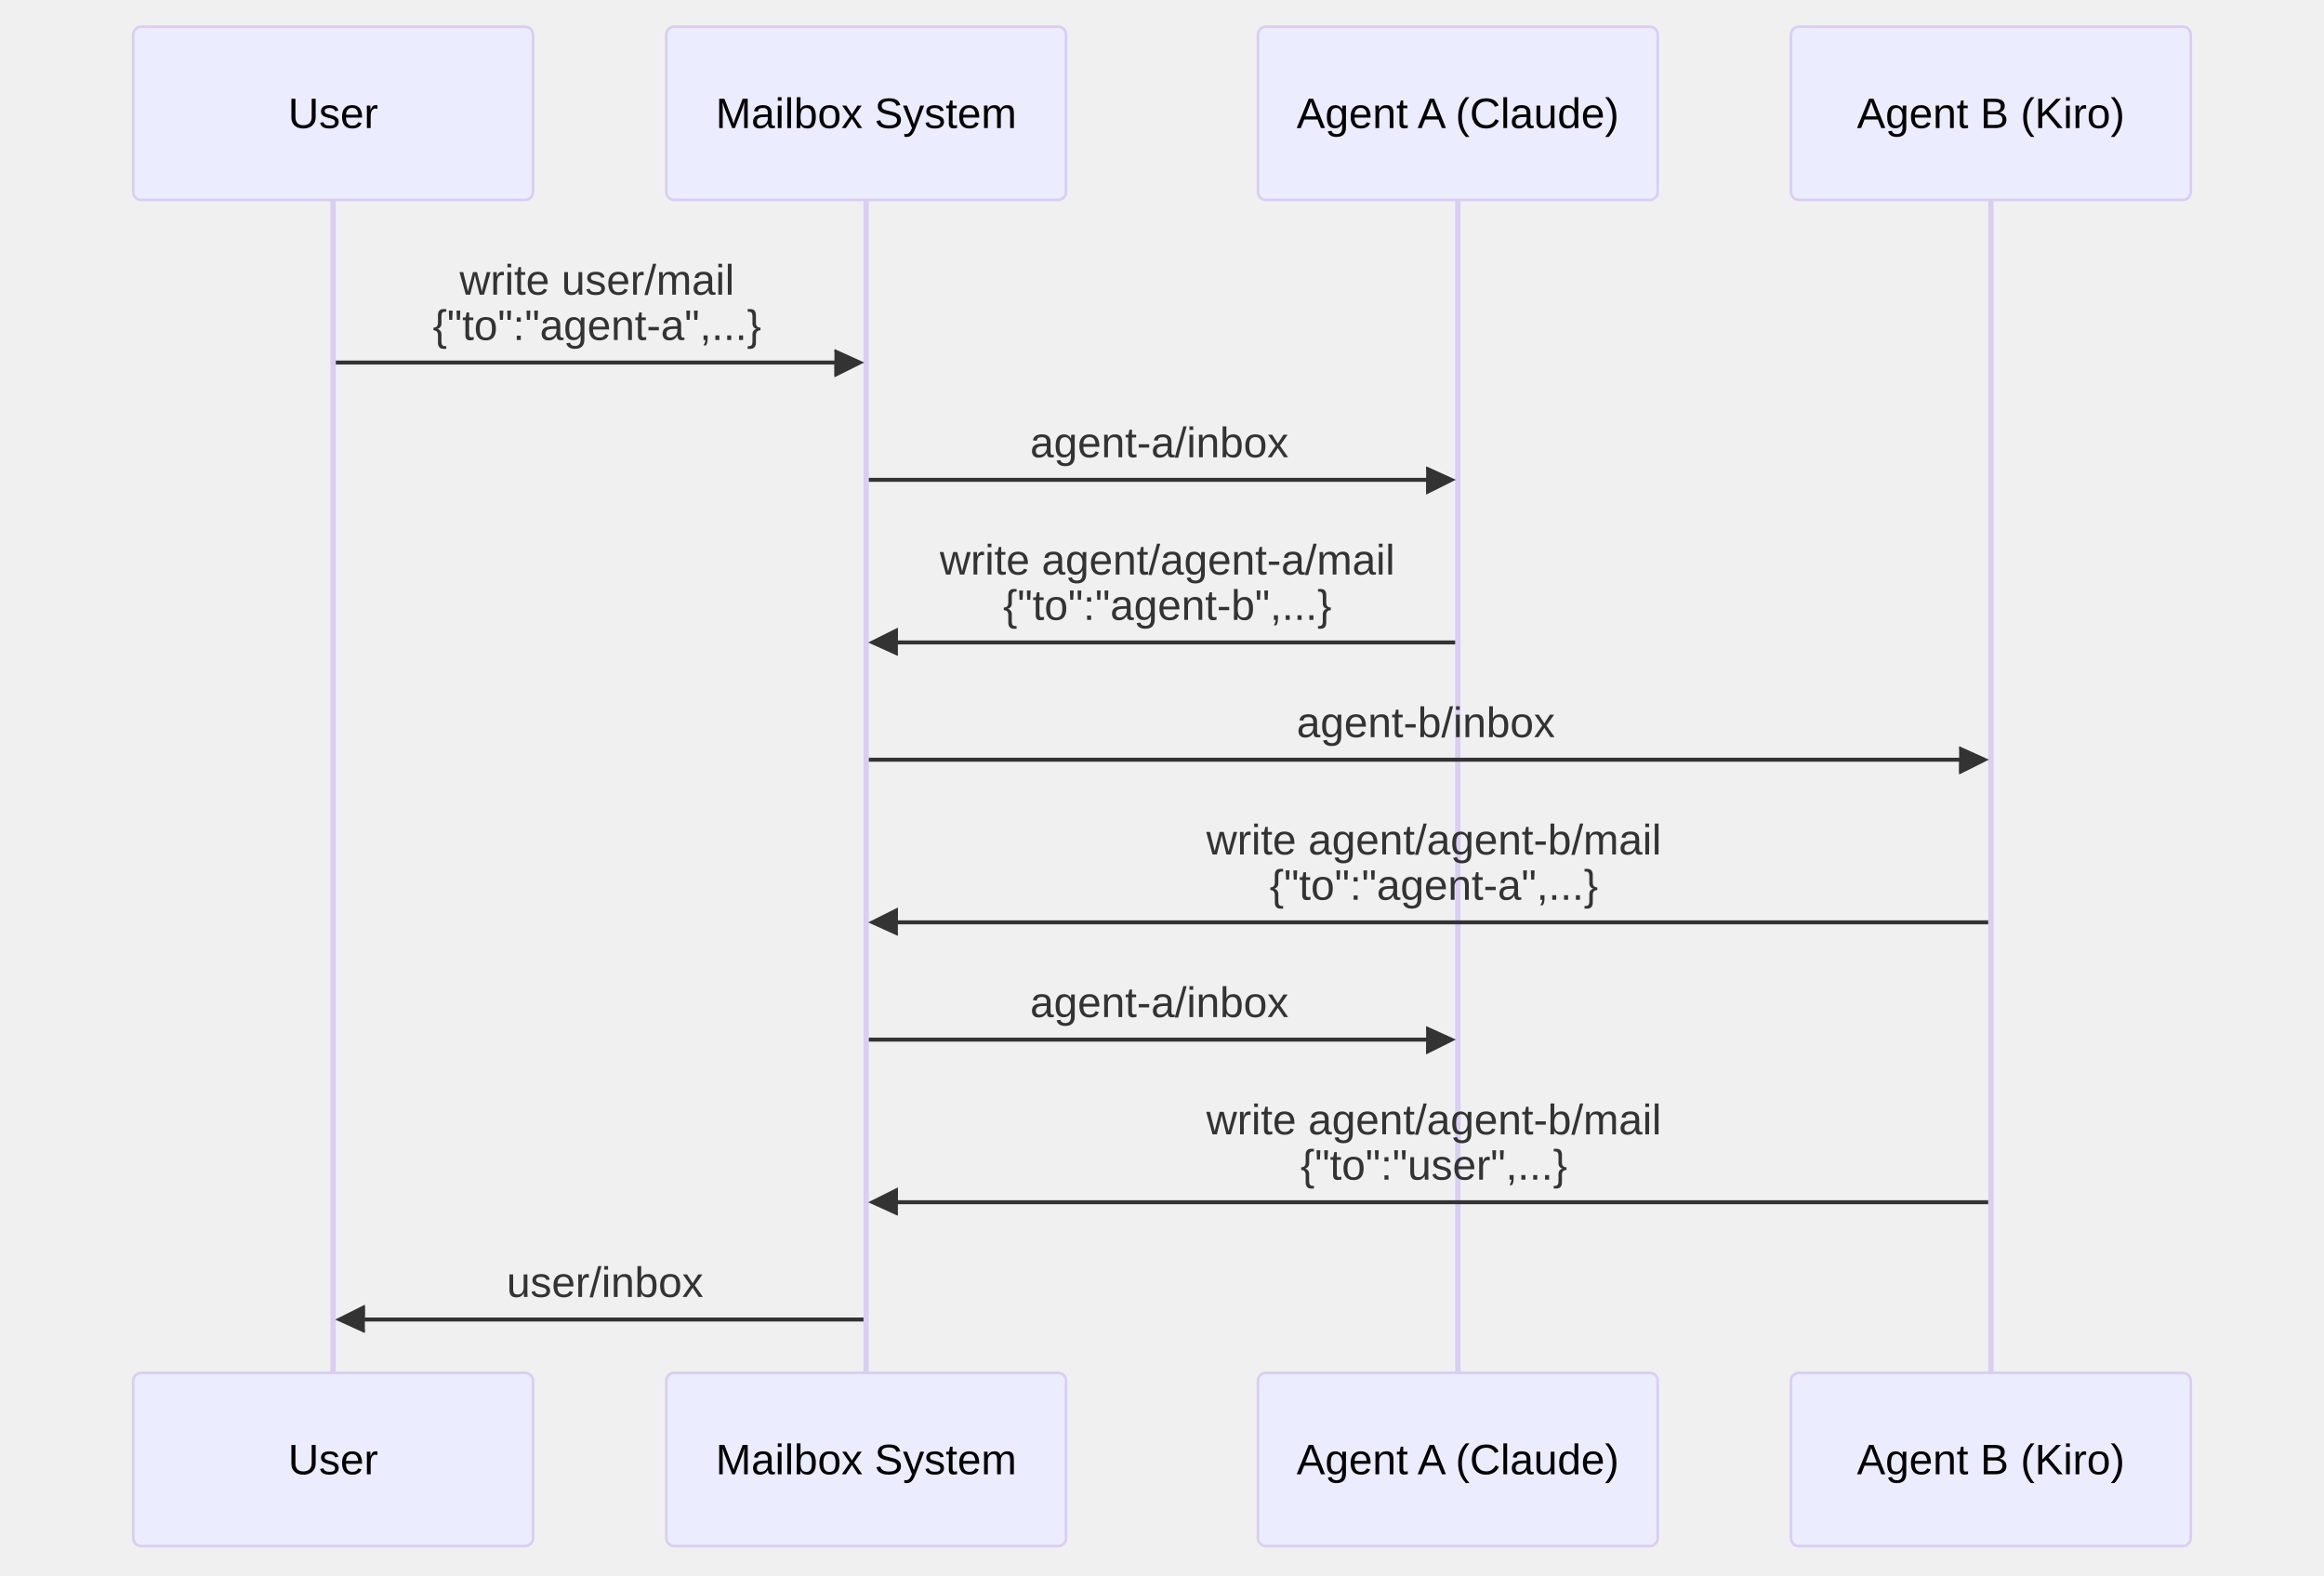
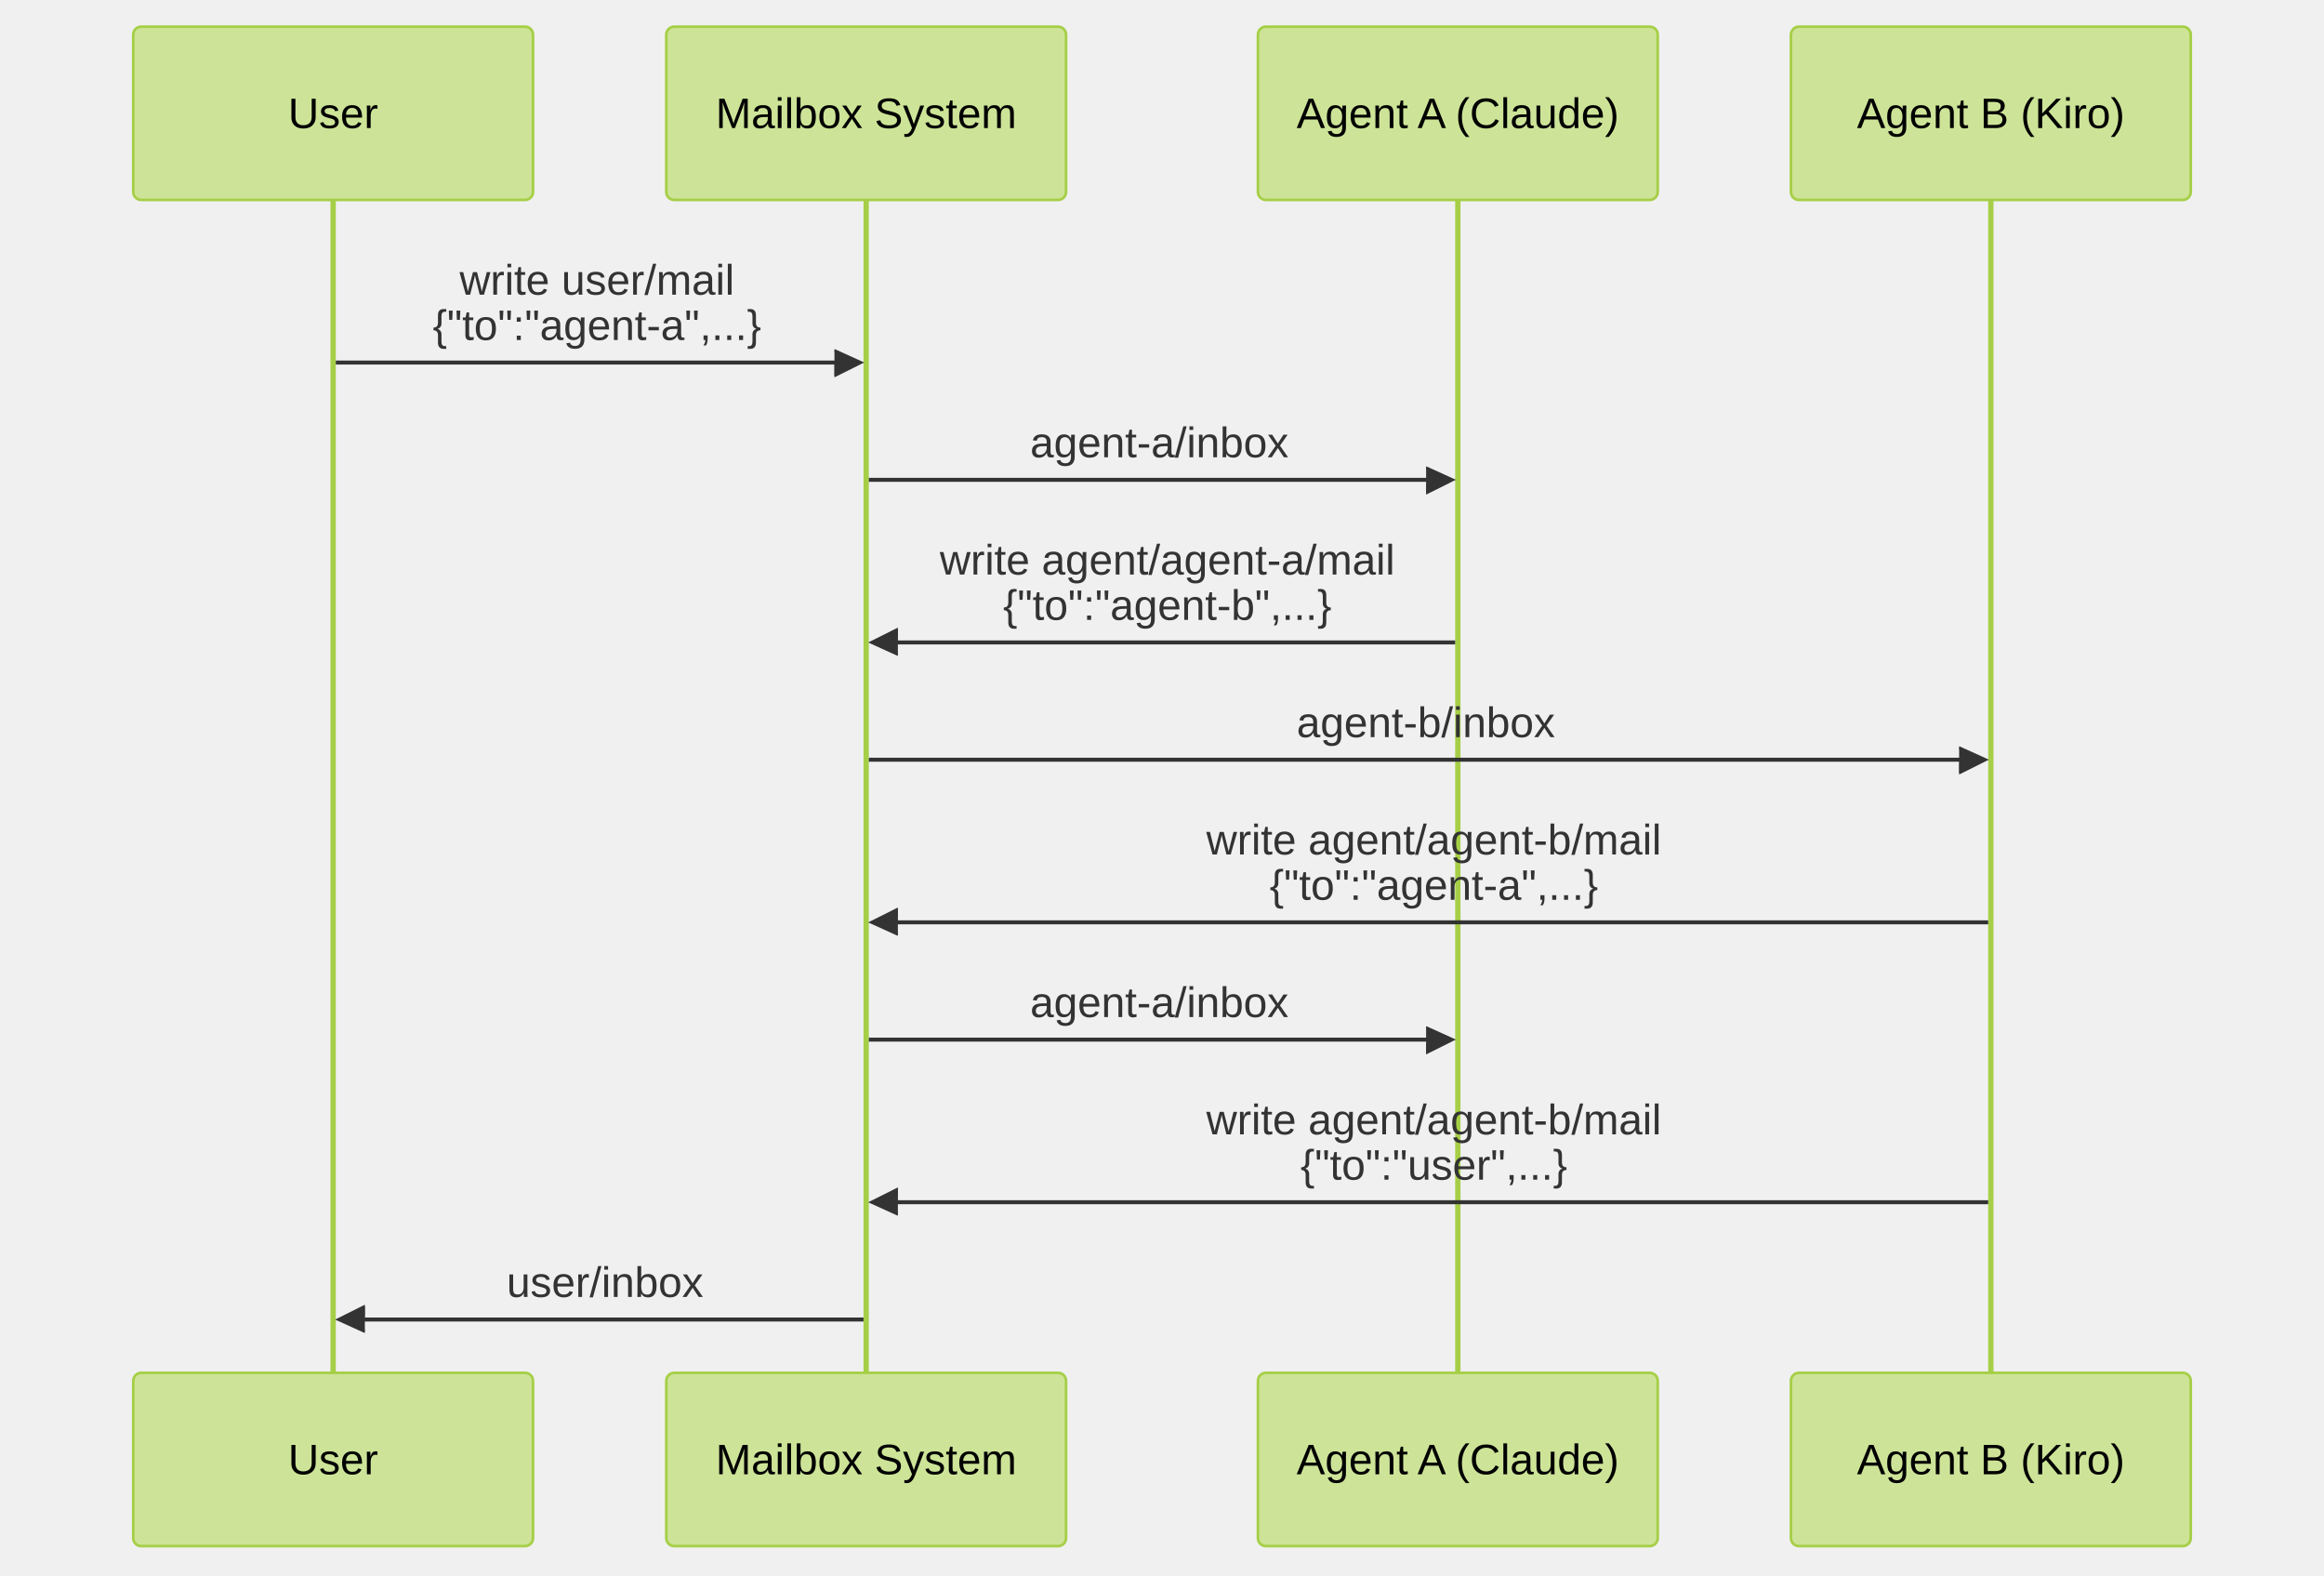
<svg xmlns="http://www.w3.org/2000/svg" id="my-svg" width="100%" style="max-width: 872px; background-color: transparent;" viewBox="-50 -10 872 591" role="graphics-document document" aria-roledescription="sequence">
  <g>
    <rect x="622" y="505" fill="#eaeaea" stroke="#666" width="150" height="65" name="AgentB" rx="3" ry="3" class="actor actor-bottom" />
    <text x="697" y="537.5" dominant-baseline="central" alignment-baseline="central" class="actor actor-box" style="text-anchor: middle; font-size: 16px; font-weight: 400;">
      <tspan x="697" dy="0">Agent B (Kiro)</tspan>
    </text>
  </g>
  <g>
    <rect x="422" y="505" fill="#eaeaea" stroke="#666" width="150" height="65" name="AgentA" rx="3" ry="3" class="actor actor-bottom" />
    <text x="497" y="537.5" dominant-baseline="central" alignment-baseline="central" class="actor actor-box" style="text-anchor: middle; font-size: 16px; font-weight: 400;">
      <tspan x="497" dy="0">Agent A (Claude)</tspan>
    </text>
  </g>
  <g>
    <rect x="200" y="505" fill="#eaeaea" stroke="#666" width="150" height="65" name="Mailbox" rx="3" ry="3" class="actor actor-bottom" />
    <text x="275" y="537.5" dominant-baseline="central" alignment-baseline="central" class="actor actor-box" style="text-anchor: middle; font-size: 16px; font-weight: 400;">
      <tspan x="275" dy="0">Mailbox System</tspan>
    </text>
  </g>
  <g>
    <rect x="0" y="505" fill="#eaeaea" stroke="#666" width="150" height="65" name="User" rx="3" ry="3" class="actor actor-bottom" />
    <text x="75" y="537.5" dominant-baseline="central" alignment-baseline="central" class="actor actor-box" style="text-anchor: middle; font-size: 16px; font-weight: 400;">
      <tspan x="75" dy="0">User</tspan>
    </text>
  </g>
  <g>
    <line id="actor3" x1="697" y1="65" x2="697" y2="505" class="actor-line 200" stroke-width="0.5px" stroke="#999" name="AgentB" />
    <g id="root-3">
      <rect x="622" y="0" fill="#eaeaea" stroke="#666" width="150" height="65" name="AgentB" rx="3" ry="3" class="actor actor-top" />
      <text x="697" y="32.5" dominant-baseline="central" alignment-baseline="central" class="actor actor-box" style="text-anchor: middle; font-size: 16px; font-weight: 400;">
        <tspan x="697" dy="0">Agent B (Kiro)</tspan>
      </text>
    </g>
  </g>
  <g>
    <line id="actor2" x1="497" y1="65" x2="497" y2="505" class="actor-line 200" stroke-width="0.5px" stroke="#999" name="AgentA" />
    <g id="root-2">
      <rect x="422" y="0" fill="#eaeaea" stroke="#666" width="150" height="65" name="AgentA" rx="3" ry="3" class="actor actor-top" />
      <text x="497" y="32.5" dominant-baseline="central" alignment-baseline="central" class="actor actor-box" style="text-anchor: middle; font-size: 16px; font-weight: 400;">
        <tspan x="497" dy="0">Agent A (Claude)</tspan>
      </text>
    </g>
  </g>
  <g>
    <line id="actor1" x1="275" y1="65" x2="275" y2="505" class="actor-line 200" stroke-width="0.5px" stroke="#999" name="Mailbox" />
    <g id="root-1">
      <rect x="200" y="0" fill="#eaeaea" stroke="#666" width="150" height="65" name="Mailbox" rx="3" ry="3" class="actor actor-top" />
      <text x="275" y="32.5" dominant-baseline="central" alignment-baseline="central" class="actor actor-box" style="text-anchor: middle; font-size: 16px; font-weight: 400;">
        <tspan x="275" dy="0">Mailbox System</tspan>
      </text>
    </g>
  </g>
  <g>
    <line id="actor0" x1="75" y1="65" x2="75" y2="505" class="actor-line 200" stroke-width="0.5px" stroke="#999" name="User" />
    <g id="root-0">
      <rect x="0" y="0" fill="#eaeaea" stroke="#666" width="150" height="65" name="User" rx="3" ry="3" class="actor actor-top" />
      <text x="75" y="32.5" dominant-baseline="central" alignment-baseline="central" class="actor actor-box" style="text-anchor: middle; font-size: 16px; font-weight: 400;">
        <tspan x="75" dy="0">User</tspan>
      </text>
    </g>
  </g>
-   <style>#my-svg{font-family:"trebuchet ms",verdana,arial,sans-serif;font-size:16px;fill:#333;}@keyframes edge-animation-frame{from{stroke-dashoffset:0;}}@keyframes dash{to{stroke-dashoffset:0;}}#my-svg .edge-animation-slow{stroke-dasharray:9,5!important;stroke-dashoffset:900;animation:dash 50s linear infinite;stroke-linecap:round;}#my-svg .edge-animation-fast{stroke-dasharray:9,5!important;stroke-dashoffset:900;animation:dash 20s linear infinite;stroke-linecap:round;}#my-svg .error-icon{fill:#552222;}#my-svg .error-text{fill:#552222;stroke:#552222;}#my-svg .edge-thickness-normal{stroke-width:1px;}#my-svg .edge-thickness-thick{stroke-width:3.5px;}#my-svg .edge-pattern-solid{stroke-dasharray:0;}#my-svg .edge-thickness-invisible{stroke-width:0;fill:none;}#my-svg .edge-pattern-dashed{stroke-dasharray:3;}#my-svg .edge-pattern-dotted{stroke-dasharray:2;}#my-svg .marker{fill:#333333;stroke:#333333;}#my-svg .marker.cross{stroke:#333333;}#my-svg svg{font-family:"trebuchet ms",verdana,arial,sans-serif;font-size:16px;}#my-svg p{margin:0;}#my-svg .actor{stroke:hsl(259.626, 59.777%, 87.902%);fill:#ECECFF;}#my-svg text.actor&gt;tspan{fill:black;stroke:none;}#my-svg .actor-line{stroke:hsl(259.626, 59.777%, 87.902%);}#my-svg .innerArc{stroke-width:1.5;stroke-dasharray:none;}#my-svg .messageLine0{stroke-width:1.5;stroke-dasharray:none;stroke:#333;}#my-svg .messageLine1{stroke-width:1.5;stroke-dasharray:2,2;stroke:#333;}#my-svg #arrowhead path{fill:#333;stroke:#333;}#my-svg .sequenceNumber{fill:white;}#my-svg #sequencenumber{fill:#333;}#my-svg #crosshead path{fill:#333;stroke:#333;}#my-svg .messageText{fill:#333;stroke:none;}#my-svg .labelBox{stroke:hsl(259.626, 59.777%, 87.902%);fill:#ECECFF;}#my-svg .labelText,#my-svg .labelText&gt;tspan{fill:black;stroke:none;}#my-svg .loopText,#my-svg .loopText&gt;tspan{fill:black;stroke:none;}#my-svg .loopLine{stroke-width:2px;stroke-dasharray:2,2;stroke:hsl(259.626, 59.777%, 87.902%);fill:hsl(259.626, 59.777%, 87.902%);}#my-svg .note{stroke:#aaaa33;fill:#fff5ad;}#my-svg .noteText,#my-svg .noteText&gt;tspan{fill:black;stroke:none;}#my-svg .activation0{fill:#f4f4f4;stroke:#666;}#my-svg .activation1{fill:#f4f4f4;stroke:#666;}#my-svg .activation2{fill:#f4f4f4;stroke:#666;}#my-svg .actorPopupMenu{position:absolute;}#my-svg .actorPopupMenuPanel{position:absolute;fill:#ECECFF;box-shadow:0px 8px 16px 0px rgba(0,0,0,0.2);filter:drop-shadow(3px 5px 2px rgb(0 0 0 / 0.4));}#my-svg .actor-man line{stroke:hsl(259.626, 59.777%, 87.902%);fill:#ECECFF;}#my-svg .actor-man circle,#my-svg line{stroke:hsl(259.626, 59.777%, 87.902%);fill:#ECECFF;stroke-width:2px;}#my-svg :root{--mermaid-font-family:"trebuchet ms",verdana,arial,sans-serif;}</style>
+   <style>#my-svg{font-family:"trebuchet ms",verdana,arial,sans-serif;font-size:16px;fill:#000000;}@keyframes edge-animation-frame{from{stroke-dashoffset:0;}}@keyframes dash{to{stroke-dashoffset:0;}}#my-svg .edge-animation-slow{stroke-dasharray:9,5!important;stroke-dashoffset:900;animation:dash 50s linear infinite;stroke-linecap:round;}#my-svg .edge-animation-fast{stroke-dasharray:9,5!important;stroke-dashoffset:900;animation:dash 20s linear infinite;stroke-linecap:round;}#my-svg .error-icon{fill:#552222;}#my-svg .error-text{fill:#552222;stroke:#552222;}#my-svg .edge-thickness-normal{stroke-width:1px;}#my-svg .edge-thickness-thick{stroke-width:3.5px;}#my-svg .edge-pattern-solid{stroke-dasharray:0;}#my-svg .edge-thickness-invisible{stroke-width:0;fill:none;}#my-svg .edge-pattern-dashed{stroke-dasharray:3;}#my-svg .edge-pattern-dotted{stroke-dasharray:2;}#my-svg .marker{fill:#000000;stroke:#000000;}#my-svg .marker.cross{stroke:#000000;}#my-svg svg{font-family:"trebuchet ms",verdana,arial,sans-serif;font-size:16px;}#my-svg p{margin:0;}#my-svg .actor{stroke:hsl(78.158, 58.462%, 54.51%);fill:#cde498;}#my-svg text.actor&gt;tspan{fill:black;stroke:none;}#my-svg .actor-line{stroke:hsl(78.158, 58.462%, 54.51%);}#my-svg .innerArc{stroke-width:1.5;stroke-dasharray:none;}#my-svg .messageLine0{stroke-width:1.5;stroke-dasharray:none;stroke:#333;}#my-svg .messageLine1{stroke-width:1.5;stroke-dasharray:2,2;stroke:#333;}#my-svg #arrowhead path{fill:#333;stroke:#333;}#my-svg .sequenceNumber{fill:white;}#my-svg #sequencenumber{fill:#333;}#my-svg #crosshead path{fill:#333;stroke:#333;}#my-svg .messageText{fill:#333;stroke:none;}#my-svg .labelBox{stroke:#326932;fill:#cde498;}#my-svg .labelText,#my-svg .labelText&gt;tspan{fill:black;stroke:none;}#my-svg .loopText,#my-svg .loopText&gt;tspan{fill:black;stroke:none;}#my-svg .loopLine{stroke-width:2px;stroke-dasharray:2,2;stroke:#326932;fill:#326932;}#my-svg .note{stroke:#6eaa49;fill:#fff5ad;}#my-svg .noteText,#my-svg .noteText&gt;tspan{fill:black;stroke:none;}#my-svg .activation0{fill:#f4f4f4;stroke:#666;}#my-svg .activation1{fill:#f4f4f4;stroke:#666;}#my-svg .activation2{fill:#f4f4f4;stroke:#666;}#my-svg .actorPopupMenu{position:absolute;}#my-svg .actorPopupMenuPanel{position:absolute;fill:#cde498;box-shadow:0px 8px 16px 0px rgba(0,0,0,0.2);filter:drop-shadow(3px 5px 2px rgb(0 0 0 / 0.4));}#my-svg .actor-man line{stroke:hsl(78.158, 58.462%, 54.51%);fill:#cde498;}#my-svg .actor-man circle,#my-svg line{stroke:hsl(78.158, 58.462%, 54.51%);fill:#cde498;stroke-width:2px;}#my-svg :root{--mermaid-font-family:"trebuchet ms",verdana,arial,sans-serif;}</style>
  <g />
  <defs>
    <symbol id="computer" width="24" height="24">
      <path transform="scale(.5)" d="M2 2v13h20v-13h-20zm18 11h-16v-9h16v9zm-10.228 6l.466-1h3.524l.467 1h-4.457zm14.228 3h-24l2-6h2.104l-1.33 4h18.45l-1.297-4h2.073l2 6zm-5-10h-14v-7h14v7z" />
    </symbol>
  </defs>
  <defs>
    <symbol id="database" fill-rule="evenodd" clip-rule="evenodd">
      <path transform="scale(.5)" d="M12.258.001l.256.004.255.005.253.008.251.01.249.012.247.015.246.016.242.019.241.02.239.023.236.024.233.027.231.028.229.031.225.032.223.034.22.036.217.038.214.04.211.041.208.043.205.045.201.046.198.048.194.05.191.051.187.053.183.054.18.056.175.057.172.059.168.06.163.061.16.063.155.064.15.066.074.033.073.033.071.034.07.034.069.035.068.035.067.035.066.035.064.036.064.036.062.036.06.036.06.037.058.037.058.037.055.038.055.038.053.038.052.038.051.039.05.039.048.039.047.039.045.04.044.04.043.04.041.04.04.041.039.041.037.041.036.041.034.041.033.042.032.042.03.042.029.042.027.042.026.043.024.043.023.043.021.043.02.043.018.044.017.043.015.044.013.044.012.044.011.045.009.044.007.045.006.045.004.045.002.045.001.045v17l-.001.045-.002.045-.004.045-.006.045-.007.045-.009.044-.011.045-.012.044-.013.044-.015.044-.017.043-.018.044-.02.043-.021.043-.023.043-.024.043-.026.043-.027.042-.029.042-.03.042-.032.042-.033.042-.034.041-.036.041-.037.041-.039.041-.04.041-.041.04-.043.04-.044.04-.045.04-.047.039-.048.039-.05.039-.051.039-.052.038-.053.038-.055.038-.055.038-.058.037-.058.037-.06.037-.06.036-.062.036-.064.036-.064.036-.066.035-.067.035-.068.035-.069.035-.07.034-.071.034-.073.033-.074.033-.15.066-.155.064-.16.063-.163.061-.168.06-.172.059-.175.057-.18.056-.183.054-.187.053-.191.051-.194.05-.198.048-.201.046-.205.045-.208.043-.211.041-.214.04-.217.038-.22.036-.223.034-.225.032-.229.031-.231.028-.233.027-.236.024-.239.023-.241.02-.242.019-.246.016-.247.015-.249.012-.251.01-.253.008-.255.005-.256.004-.258.001-.258-.001-.256-.004-.255-.005-.253-.008-.251-.01-.249-.012-.247-.015-.245-.016-.243-.019-.241-.02-.238-.023-.236-.024-.234-.027-.231-.028-.228-.031-.226-.032-.223-.034-.22-.036-.217-.038-.214-.04-.211-.041-.208-.043-.204-.045-.201-.046-.198-.048-.195-.05-.19-.051-.187-.053-.184-.054-.179-.056-.176-.057-.172-.059-.167-.06-.164-.061-.159-.063-.155-.064-.151-.066-.074-.033-.072-.033-.072-.034-.07-.034-.069-.035-.068-.035-.067-.035-.066-.035-.064-.036-.063-.036-.062-.036-.061-.036-.06-.037-.058-.037-.057-.037-.056-.038-.055-.038-.053-.038-.052-.038-.051-.039-.049-.039-.049-.039-.046-.039-.046-.04-.044-.04-.043-.04-.041-.04-.04-.041-.039-.041-.037-.041-.036-.041-.034-.041-.033-.042-.032-.042-.03-.042-.029-.042-.027-.042-.026-.043-.024-.043-.023-.043-.021-.043-.02-.043-.018-.044-.017-.043-.015-.044-.013-.044-.012-.044-.011-.045-.009-.044-.007-.045-.006-.045-.004-.045-.002-.045-.001-.045v-17l.001-.045.002-.045.004-.045.006-.045.007-.045.009-.044.011-.045.012-.044.013-.044.015-.044.017-.043.018-.044.02-.043.021-.043.023-.043.024-.043.026-.043.027-.042.029-.042.03-.042.032-.042.033-.042.034-.041.036-.041.037-.041.039-.041.04-.041.041-.04.043-.04.044-.04.046-.04.046-.039.049-.039.049-.039.051-.039.052-.038.053-.038.055-.038.056-.038.057-.037.058-.037.06-.037.061-.036.062-.036.063-.036.064-.036.066-.035.067-.035.068-.035.069-.035.07-.034.072-.034.072-.033.074-.033.151-.066.155-.064.159-.063.164-.061.167-.06.172-.059.176-.057.179-.056.184-.054.187-.053.19-.051.195-.05.198-.048.201-.046.204-.045.208-.043.211-.041.214-.04.217-.038.22-.036.223-.034.226-.032.228-.031.231-.028.234-.027.236-.024.238-.023.241-.02.243-.019.245-.016.247-.015.249-.012.251-.01.253-.008.255-.005.256-.004.258-.001.258.001zm-9.258 20.499v.01l.001.021.003.021.004.022.005.021.006.022.007.022.009.023.01.022.011.023.012.023.013.023.015.023.016.024.017.023.018.024.019.024.021.024.022.025.023.024.024.025.052.049.056.05.061.051.066.051.07.051.075.051.079.052.084.052.088.052.092.052.097.052.102.051.105.052.11.052.114.051.119.051.123.051.127.05.131.05.135.05.139.048.144.049.147.047.152.047.155.047.16.045.163.045.167.043.171.043.176.041.178.041.183.039.187.039.19.037.194.035.197.035.202.033.204.031.209.03.212.029.216.027.219.025.222.024.226.021.23.02.233.018.236.016.24.015.243.012.246.01.249.008.253.005.256.004.259.001.26-.001.257-.004.254-.005.25-.008.247-.011.244-.012.241-.014.237-.016.233-.018.231-.021.226-.021.224-.024.22-.026.216-.027.212-.028.21-.031.205-.031.202-.034.198-.034.194-.036.191-.037.187-.039.183-.04.179-.04.175-.042.172-.043.168-.044.163-.045.16-.046.155-.046.152-.047.148-.048.143-.049.139-.049.136-.05.131-.05.126-.05.123-.051.118-.052.114-.051.11-.052.106-.052.101-.052.096-.052.092-.052.088-.053.083-.051.079-.052.074-.052.07-.051.065-.051.06-.051.056-.05.051-.05.023-.024.023-.025.021-.024.02-.024.019-.024.018-.024.017-.024.015-.023.014-.024.013-.023.012-.023.01-.023.01-.022.008-.022.006-.022.006-.022.004-.022.004-.021.001-.021.001-.021v-4.127l-.077.055-.08.053-.083.054-.085.053-.087.052-.09.052-.093.051-.095.05-.097.05-.1.049-.102.049-.105.048-.106.047-.109.047-.111.046-.114.045-.115.045-.118.044-.12.043-.122.042-.124.042-.126.041-.128.04-.13.04-.132.038-.134.038-.135.037-.138.037-.139.035-.142.035-.143.034-.144.033-.147.032-.148.031-.15.03-.151.03-.153.029-.154.027-.156.027-.158.026-.159.025-.161.024-.162.023-.163.022-.165.021-.166.02-.167.019-.169.018-.169.017-.171.016-.173.015-.173.014-.175.013-.175.012-.177.011-.178.01-.179.008-.179.008-.181.006-.182.005-.182.004-.184.003-.184.002h-.37l-.184-.002-.184-.003-.182-.004-.182-.005-.181-.006-.179-.008-.179-.008-.178-.01-.176-.011-.176-.012-.175-.013-.173-.014-.172-.015-.171-.016-.17-.017-.169-.018-.167-.019-.166-.02-.165-.021-.163-.022-.162-.023-.161-.024-.159-.025-.157-.026-.156-.027-.155-.027-.153-.029-.151-.03-.15-.03-.148-.031-.146-.032-.145-.033-.143-.034-.141-.035-.14-.035-.137-.037-.136-.037-.134-.038-.132-.038-.13-.04-.128-.04-.126-.041-.124-.042-.122-.042-.12-.044-.117-.043-.116-.045-.113-.045-.112-.046-.109-.047-.106-.047-.105-.048-.102-.049-.1-.049-.097-.05-.095-.05-.093-.052-.09-.051-.087-.052-.085-.053-.083-.054-.08-.054-.077-.054v4.127zm0-5.654v.011l.001.021.003.021.004.021.005.022.006.022.007.022.009.022.01.022.011.023.012.023.013.023.015.024.016.023.017.024.018.024.019.024.021.024.022.024.023.025.024.024.052.05.056.05.061.05.066.051.07.051.075.052.079.051.084.052.088.052.092.052.097.052.102.052.105.052.11.051.114.051.119.052.123.05.127.051.131.05.135.049.139.049.144.048.147.048.152.047.155.046.16.045.163.045.167.044.171.042.176.042.178.04.183.04.187.038.19.037.194.036.197.034.202.033.204.032.209.03.212.028.216.027.219.025.222.024.226.022.23.02.233.018.236.016.24.014.243.012.246.01.249.008.253.006.256.003.259.001.26-.001.257-.003.254-.006.25-.008.247-.01.244-.012.241-.015.237-.016.233-.018.231-.02.226-.022.224-.024.22-.025.216-.027.212-.029.21-.03.205-.032.202-.033.198-.035.194-.036.191-.037.187-.039.183-.039.179-.041.175-.042.172-.043.168-.044.163-.045.16-.045.155-.047.152-.047.148-.048.143-.048.139-.05.136-.049.131-.05.126-.051.123-.051.118-.051.114-.052.11-.052.106-.052.101-.052.096-.052.092-.052.088-.052.083-.052.079-.052.074-.051.07-.052.065-.051.06-.05.056-.051.051-.049.023-.025.023-.024.021-.025.02-.024.019-.024.018-.024.017-.024.015-.023.014-.023.013-.024.012-.022.01-.023.01-.023.008-.022.006-.022.006-.022.004-.021.004-.022.001-.021.001-.021v-4.139l-.077.054-.08.054-.083.054-.085.052-.087.053-.09.051-.093.051-.095.051-.097.05-.1.049-.102.049-.105.048-.106.047-.109.047-.111.046-.114.045-.115.044-.118.044-.12.044-.122.042-.124.042-.126.041-.128.04-.13.039-.132.039-.134.038-.135.037-.138.036-.139.036-.142.035-.143.033-.144.033-.147.033-.148.031-.15.03-.151.03-.153.028-.154.028-.156.027-.158.026-.159.025-.161.024-.162.023-.163.022-.165.021-.166.02-.167.019-.169.018-.169.017-.171.016-.173.015-.173.014-.175.013-.175.012-.177.011-.178.009-.179.009-.179.007-.181.007-.182.005-.182.004-.184.003-.184.002h-.37l-.184-.002-.184-.003-.182-.004-.182-.005-.181-.007-.179-.007-.179-.009-.178-.009-.176-.011-.176-.012-.175-.013-.173-.014-.172-.015-.171-.016-.17-.017-.169-.018-.167-.019-.166-.02-.165-.021-.163-.022-.162-.023-.161-.024-.159-.025-.157-.026-.156-.027-.155-.028-.153-.028-.151-.03-.15-.03-.148-.031-.146-.033-.145-.033-.143-.033-.141-.035-.14-.036-.137-.036-.136-.037-.134-.038-.132-.039-.13-.039-.128-.04-.126-.041-.124-.042-.122-.043-.12-.043-.117-.044-.116-.044-.113-.046-.112-.046-.109-.046-.106-.047-.105-.048-.102-.049-.1-.049-.097-.05-.095-.051-.093-.051-.09-.051-.087-.053-.085-.052-.083-.054-.08-.054-.077-.054v4.139zm0-5.666v.011l.001.02.003.022.004.021.005.022.006.021.007.022.009.023.01.022.011.023.012.023.013.023.015.023.016.024.017.024.018.023.019.024.021.025.022.024.023.024.024.025.052.05.056.05.061.05.066.051.07.051.075.052.079.051.084.052.088.052.092.052.097.052.102.052.105.051.11.052.114.051.119.051.123.051.127.05.131.05.135.05.139.049.144.048.147.048.152.047.155.046.16.045.163.045.167.043.171.043.176.042.178.04.183.04.187.038.19.037.194.036.197.034.202.033.204.032.209.03.212.028.216.027.219.025.222.024.226.021.23.02.233.018.236.017.24.014.243.012.246.01.249.008.253.006.256.003.259.001.26-.001.257-.003.254-.006.25-.008.247-.01.244-.013.241-.014.237-.016.233-.018.231-.02.226-.022.224-.024.22-.025.216-.027.212-.029.21-.03.205-.032.202-.033.198-.035.194-.036.191-.037.187-.039.183-.039.179-.041.175-.042.172-.043.168-.044.163-.045.16-.045.155-.047.152-.047.148-.048.143-.049.139-.049.136-.049.131-.051.126-.05.123-.051.118-.052.114-.051.11-.052.106-.052.101-.052.096-.052.092-.052.088-.052.083-.052.079-.052.074-.052.07-.051.065-.051.06-.051.056-.05.051-.049.023-.025.023-.025.021-.024.02-.024.019-.024.018-.024.017-.024.015-.023.014-.024.013-.023.012-.023.01-.022.01-.023.008-.022.006-.022.006-.022.004-.022.004-.021.001-.021.001-.021v-4.153l-.077.054-.08.054-.083.053-.085.053-.087.053-.09.051-.093.051-.095.051-.097.05-.1.049-.102.048-.105.048-.106.048-.109.046-.111.046-.114.046-.115.044-.118.044-.12.043-.122.043-.124.042-.126.041-.128.04-.13.039-.132.039-.134.038-.135.037-.138.036-.139.036-.142.034-.143.034-.144.033-.147.032-.148.032-.15.03-.151.03-.153.028-.154.028-.156.027-.158.026-.159.024-.161.024-.162.023-.163.023-.165.021-.166.02-.167.019-.169.018-.169.017-.171.016-.173.015-.173.014-.175.013-.175.012-.177.01-.178.01-.179.009-.179.007-.181.006-.182.006-.182.004-.184.003-.184.001-.185.001-.185-.001-.184-.001-.184-.003-.182-.004-.182-.006-.181-.006-.179-.007-.179-.009-.178-.01-.176-.01-.176-.012-.175-.013-.173-.014-.172-.015-.171-.016-.17-.017-.169-.018-.167-.019-.166-.02-.165-.021-.163-.023-.162-.023-.161-.024-.159-.024-.157-.026-.156-.027-.155-.028-.153-.028-.151-.03-.15-.03-.148-.032-.146-.032-.145-.033-.143-.034-.141-.034-.14-.036-.137-.036-.136-.037-.134-.038-.132-.039-.13-.039-.128-.041-.126-.041-.124-.041-.122-.043-.12-.043-.117-.044-.116-.044-.113-.046-.112-.046-.109-.046-.106-.048-.105-.048-.102-.048-.1-.05-.097-.049-.095-.051-.093-.051-.09-.052-.087-.052-.085-.053-.083-.053-.08-.054-.077-.054v4.153zm8.74-8.179l-.257.004-.254.005-.25.008-.247.011-.244.012-.241.014-.237.016-.233.018-.231.021-.226.022-.224.023-.22.026-.216.027-.212.028-.21.031-.205.032-.202.033-.198.034-.194.036-.191.038-.187.038-.183.04-.179.041-.175.042-.172.043-.168.043-.163.045-.16.046-.155.046-.152.048-.148.048-.143.048-.139.049-.136.05-.131.05-.126.051-.123.051-.118.051-.114.052-.11.052-.106.052-.101.052-.096.052-.092.052-.088.052-.083.052-.079.052-.074.051-.07.052-.065.051-.06.05-.056.05-.051.05-.023.025-.023.024-.021.024-.02.025-.019.024-.018.024-.017.023-.015.024-.014.023-.013.023-.012.023-.01.023-.01.022-.008.022-.006.023-.006.021-.004.022-.004.021-.001.021-.001.021.001.021.001.021.004.021.004.022.006.021.006.023.008.022.01.022.01.023.012.023.013.023.014.023.015.024.017.023.018.024.019.024.02.025.021.024.023.024.023.025.051.05.056.05.06.05.065.051.07.052.074.051.079.052.083.052.088.052.092.052.096.052.101.052.106.052.11.052.114.052.118.051.123.051.126.051.131.05.136.05.139.049.143.048.148.048.152.048.155.046.16.046.163.045.168.043.172.043.175.042.179.041.183.04.187.038.191.038.194.036.198.034.202.033.205.032.21.031.212.028.216.027.22.026.224.023.226.022.231.021.233.018.237.016.241.014.244.012.247.011.25.008.254.005.257.004.26.001.26-.001.257-.004.254-.005.25-.008.247-.011.244-.012.241-.014.237-.016.233-.018.231-.021.226-.022.224-.023.22-.026.216-.027.212-.028.21-.031.205-.032.202-.033.198-.034.194-.036.191-.038.187-.038.183-.04.179-.041.175-.042.172-.043.168-.043.163-.045.16-.046.155-.046.152-.048.148-.048.143-.048.139-.049.136-.05.131-.05.126-.051.123-.051.118-.051.114-.052.11-.052.106-.052.101-.052.096-.052.092-.052.088-.052.083-.052.079-.052.074-.051.07-.052.065-.051.06-.05.056-.05.051-.05.023-.025.023-.024.021-.024.02-.025.019-.024.018-.024.017-.023.015-.024.014-.023.013-.023.012-.023.01-.023.01-.022.008-.022.006-.023.006-.021.004-.022.004-.021.001-.021.001-.021-.001-.021-.001-.021-.004-.021-.004-.022-.006-.021-.006-.023-.008-.022-.01-.022-.01-.023-.012-.023-.013-.023-.014-.023-.015-.024-.017-.023-.018-.024-.019-.024-.02-.025-.021-.024-.023-.024-.023-.025-.051-.05-.056-.05-.06-.05-.065-.051-.07-.052-.074-.051-.079-.052-.083-.052-.088-.052-.092-.052-.096-.052-.101-.052-.106-.052-.11-.052-.114-.052-.118-.051-.123-.051-.126-.051-.131-.05-.136-.05-.139-.049-.143-.048-.148-.048-.152-.048-.155-.046-.16-.046-.163-.045-.168-.043-.172-.043-.175-.042-.179-.041-.183-.04-.187-.038-.191-.038-.194-.036-.198-.034-.202-.033-.205-.032-.21-.031-.212-.028-.216-.027-.22-.026-.224-.023-.226-.022-.231-.021-.233-.018-.237-.016-.241-.014-.244-.012-.247-.011-.25-.008-.254-.005-.257-.004-.26-.001-.26.001z" />
    </symbol>
  </defs>
  <defs>
    <symbol id="clock" width="24" height="24">
      <path transform="scale(.5)" d="M12 2c5.514 0 10 4.486 10 10s-4.486 10-10 10-10-4.486-10-10 4.486-10 10-10zm0-2c-6.627 0-12 5.373-12 12s5.373 12 12 12 12-5.373 12-12-5.373-12-12-12zm5.848 12.459c.202.038.202.333.001.372-1.907.361-6.045 1.111-6.547 1.111-.719 0-1.301-.582-1.301-1.301 0-.512.77-5.447 1.125-7.445.034-.192.312-.181.343.014l.985 6.238 5.394 1.011z" />
    </symbol>
  </defs>
  <defs>
    <marker id="arrowhead" refX="7.9" refY="5" markerUnits="userSpaceOnUse" markerWidth="12" markerHeight="12" orient="auto-start-reverse">
      <path d="M -1 0 L 10 5 L 0 10 z" />
    </marker>
  </defs>
  <defs>
    <marker id="crosshead" markerWidth="15" markerHeight="8" orient="auto" refX="4" refY="4.5">
      <path fill="none" stroke="#000000" stroke-width="1pt" d="M 1,2 L 6,7 M 6,2 L 1,7" style="stroke-dasharray: 0, 0;" />
    </marker>
  </defs>
  <defs>
    <marker id="filled-head" refX="15.5" refY="7" markerWidth="20" markerHeight="28" orient="auto">
      <path d="M 18,7 L9,13 L14,7 L9,1 Z" />
    </marker>
  </defs>
  <defs>
    <marker id="sequencenumber" refX="15" refY="15" markerWidth="60" markerHeight="40" orient="auto">
      <circle cx="15" cy="15" r="6" />
    </marker>
  </defs>
  <text x="174" y="80" text-anchor="middle" dominant-baseline="middle" alignment-baseline="middle" class="messageText" dy="1em" style="font-size: 16px; font-weight: 400;">write user/mail</text>
  <text x="174" y="97" text-anchor="middle" dominant-baseline="middle" alignment-baseline="middle" class="messageText" dy="1em" style="font-size: 16px; font-weight: 400;">{"to":"agent-a",...}</text>
  <line x1="76" y1="126" x2="271" y2="126" class="messageLine0" stroke-width="2" stroke="none" marker-end="url(#arrowhead)" style="fill: none;" />
  <text x="385" y="141" text-anchor="middle" dominant-baseline="middle" alignment-baseline="middle" class="messageText" dy="1em" style="font-size: 16px; font-weight: 400;">agent-a/inbox</text>
  <line x1="276" y1="170" x2="493" y2="170" class="messageLine0" stroke-width="2" stroke="none" marker-end="url(#arrowhead)" style="fill: none;" />
  <text x="388" y="185" text-anchor="middle" dominant-baseline="middle" alignment-baseline="middle" class="messageText" dy="1em" style="font-size: 16px; font-weight: 400;">write agent/agent-a/mail</text>
  <text x="388" y="202" text-anchor="middle" dominant-baseline="middle" alignment-baseline="middle" class="messageText" dy="1em" style="font-size: 16px; font-weight: 400;">{"to":"agent-b",...}</text>
  <line x1="496" y1="231" x2="279" y2="231" class="messageLine0" stroke-width="2" stroke="none" marker-end="url(#arrowhead)" style="fill: none;" />
  <text x="485" y="246" text-anchor="middle" dominant-baseline="middle" alignment-baseline="middle" class="messageText" dy="1em" style="font-size: 16px; font-weight: 400;">agent-b/inbox</text>
  <line x1="276" y1="275" x2="693" y2="275" class="messageLine0" stroke-width="2" stroke="none" marker-end="url(#arrowhead)" style="fill: none;" />
  <text x="488" y="290" text-anchor="middle" dominant-baseline="middle" alignment-baseline="middle" class="messageText" dy="1em" style="font-size: 16px; font-weight: 400;">write agent/agent-b/mail</text>
  <text x="488" y="307" text-anchor="middle" dominant-baseline="middle" alignment-baseline="middle" class="messageText" dy="1em" style="font-size: 16px; font-weight: 400;">{"to":"agent-a",...}</text>
  <line x1="696" y1="336" x2="279" y2="336" class="messageLine0" stroke-width="2" stroke="none" marker-end="url(#arrowhead)" style="fill: none;" />
  <text x="385" y="351" text-anchor="middle" dominant-baseline="middle" alignment-baseline="middle" class="messageText" dy="1em" style="font-size: 16px; font-weight: 400;">agent-a/inbox</text>
  <line x1="276" y1="380" x2="493" y2="380" class="messageLine0" stroke-width="2" stroke="none" marker-end="url(#arrowhead)" style="fill: none;" />
  <text x="488" y="395" text-anchor="middle" dominant-baseline="middle" alignment-baseline="middle" class="messageText" dy="1em" style="font-size: 16px; font-weight: 400;">write agent/agent-b/mail</text>
  <text x="488" y="412" text-anchor="middle" dominant-baseline="middle" alignment-baseline="middle" class="messageText" dy="1em" style="font-size: 16px; font-weight: 400;">{"to":"user",...}</text>
  <line x1="696" y1="441" x2="279" y2="441" class="messageLine0" stroke-width="2" stroke="none" marker-end="url(#arrowhead)" style="fill: none;" />
  <text x="177" y="456" text-anchor="middle" dominant-baseline="middle" alignment-baseline="middle" class="messageText" dy="1em" style="font-size: 16px; font-weight: 400;">user/inbox</text>
  <line x1="274" y1="485" x2="79" y2="485" class="messageLine0" stroke-width="2" stroke="none" marker-end="url(#arrowhead)" style="fill: none;" />
</svg>
